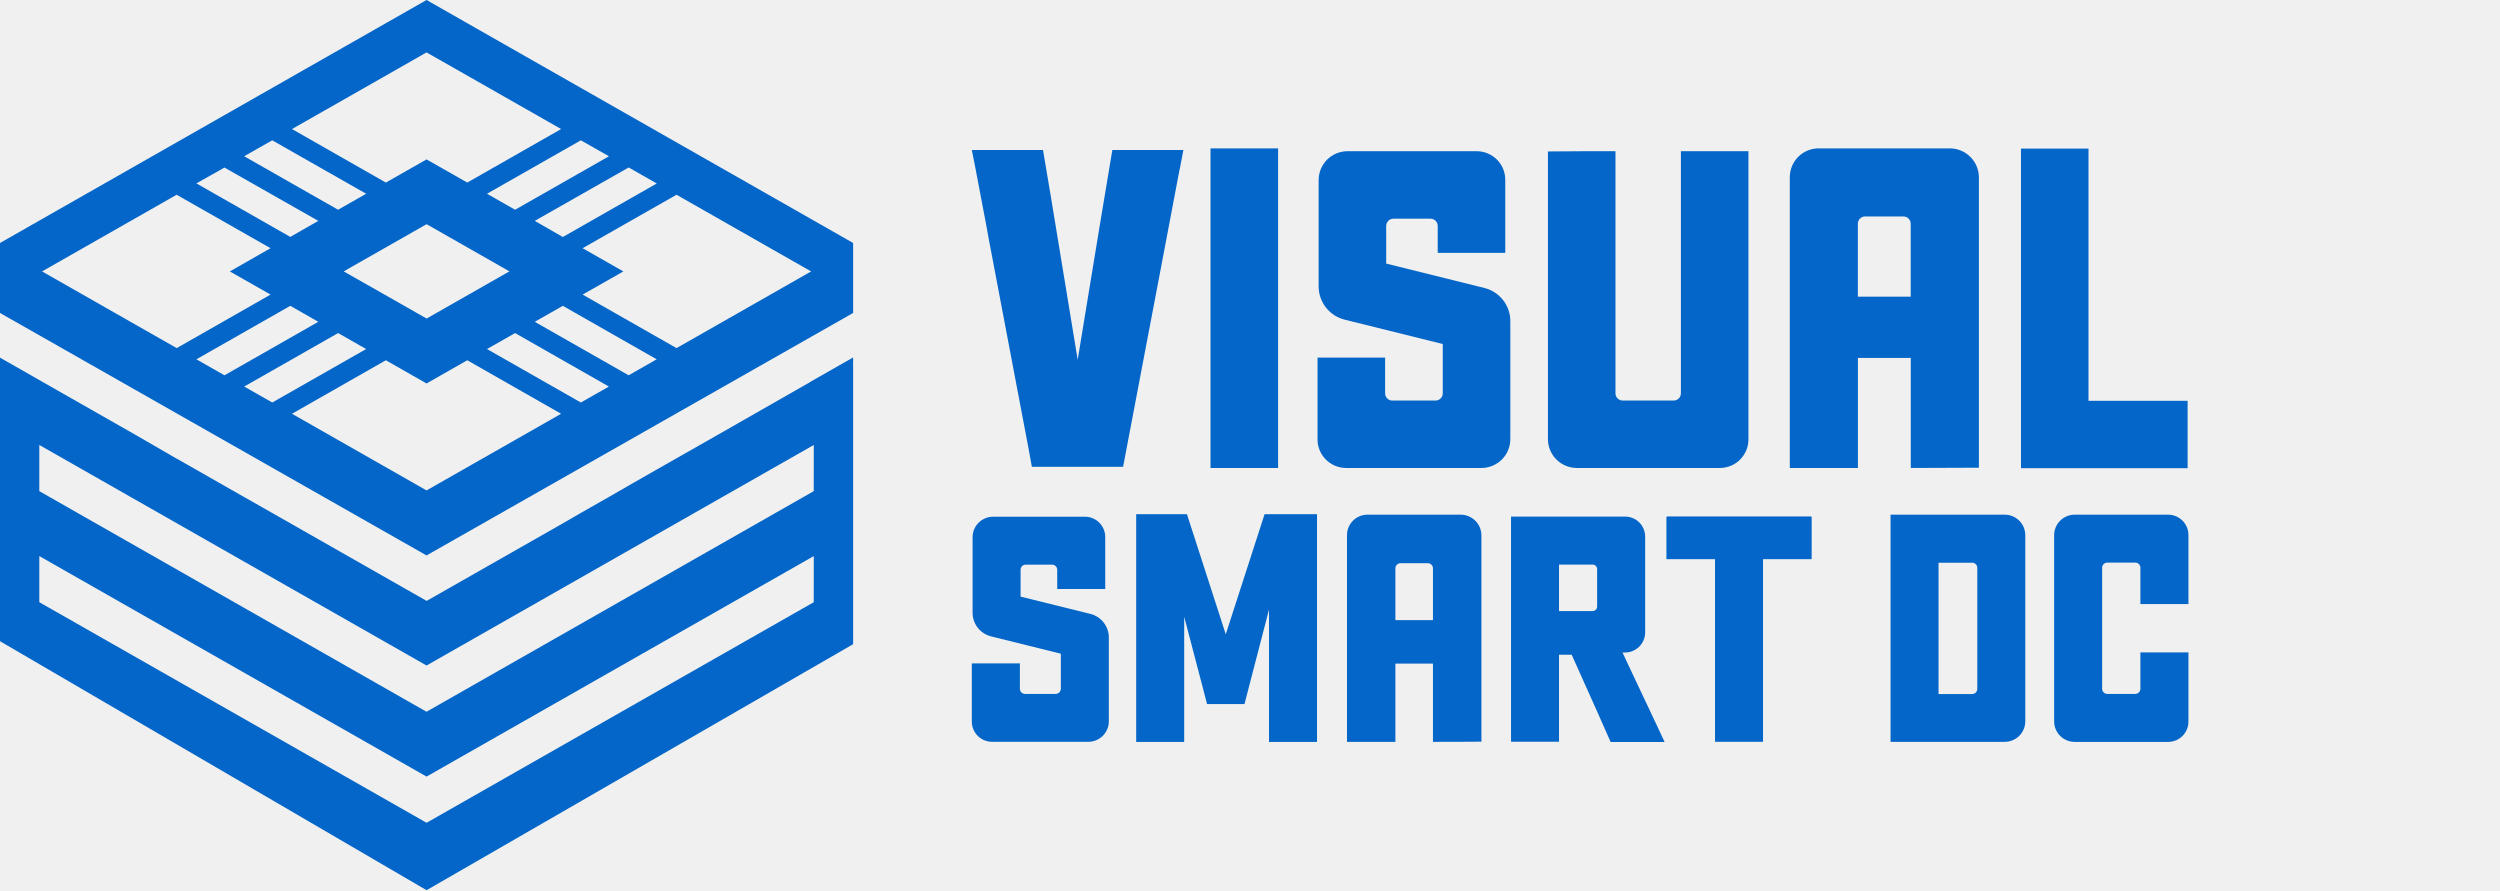
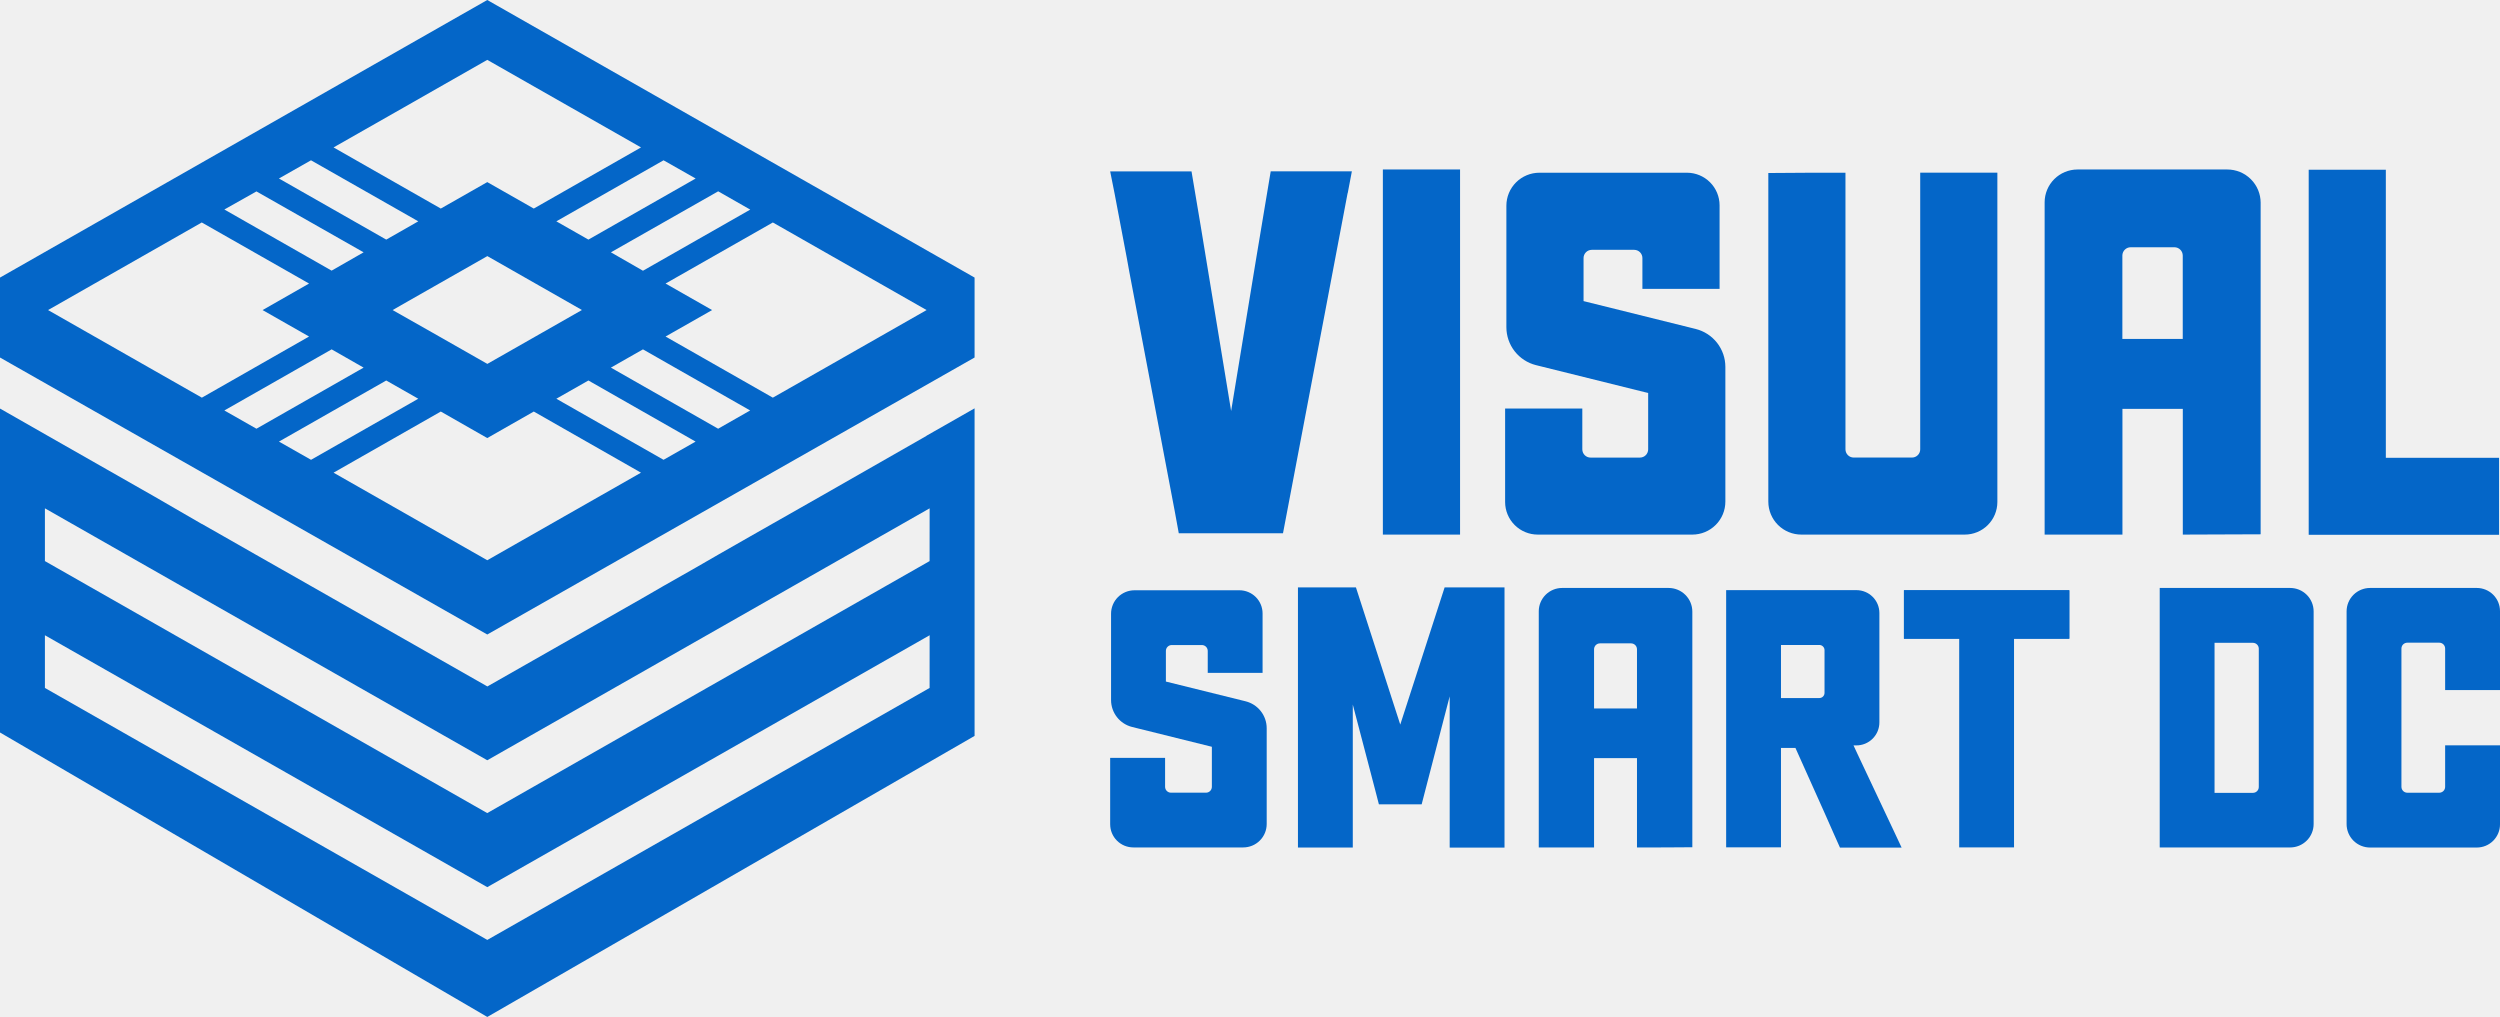
- <svg xmlns="http://www.w3.org/2000/svg" width="337" height="120" viewBox="0 0 337 120" fill="none">
+ <svg xmlns="http://www.w3.org/2000/svg" width="295" height="120" viewBox="0 0 295 120" fill="none">
  <g clip-path="url(#clip0_246_1523)">
    <path d="M109.302 51.431H109.329L96.756 58.614L91.195 61.775L88.533 63.29L84.756 65.447L82.091 66.985L78.31 69.134L75.648 70.673L57.51 81.001L39.371 70.673L36.709 69.157L35.454 68.442L32.925 67.008L30.263 65.493L26.479 63.336L23.825 61.825H23.805L18.259 58.614L5.675 51.446L0 48.208V86.434L57.502 120L115 86.838V48.185L109.302 51.431ZM109.692 81.178L57.502 110.91L5.3 81.178V74.96L57.498 104.684L109.696 74.96L109.692 81.178ZM109.692 66.208L57.494 95.944L5.3 66.208V59.983L57.498 89.711L109.696 59.983L109.692 66.208Z" fill="#0466C8" />
    <path d="M57.498 0L0 32.754V42.187L57.498 74.872L115 42.187V32.754L57.498 0ZM88.529 24.733L75.87 31.947L72.086 29.774L84.745 22.576L88.529 24.733ZM82.087 21.064L69.432 28.274L65.647 26.117L78.298 18.915L82.087 21.064ZM46.332 36.588L47.373 35.988L57.506 30.22L68.668 36.58L57.506 42.94L57.475 42.921L50.993 39.23L46.332 36.588ZM47.649 12.678L57.498 7.064L75.64 17.396L62.986 24.61L57.498 21.488L52.014 24.61L39.36 17.396L47.649 12.678ZM36.698 18.915L49.356 26.117L45.576 28.274L32.913 21.061L36.698 18.915ZM30.259 22.587L42.906 29.774L39.13 31.935L26.475 24.721L30.259 22.587ZM18.259 43.759L5.671 36.588L23.809 26.252L36.468 33.458L30.984 36.588L36.468 39.71L23.821 46.924L18.259 43.759ZM26.475 48.435L39.134 41.225L42.906 43.379L30.259 50.589L26.475 48.435ZM32.917 52.108L45.576 44.898L49.356 47.051L36.702 54.257L32.917 52.108ZM57.498 66.108L39.36 55.776L52.014 48.562L57.498 51.692L62.986 48.562L75.636 55.776L57.498 66.108ZM78.298 54.257L65.647 47.051L69.432 44.898L82.079 52.108L78.298 54.257ZM84.741 50.589L72.086 43.379L75.87 41.225L88.517 48.435L84.741 50.589ZM96.756 43.759L91.195 46.924L78.536 39.71L84.028 36.588L78.536 33.458L91.195 26.252L109.337 36.588L96.756 43.759Z" fill="#0466C8" />
    <g clip-path="url(#clip1_246_1523)">
      <path d="M172.287 20H163.178V63.082H172.287V20Z" fill="#0466C8" />
      <path d="M149.944 20.219L148.233 30.48L145.273 48.498L141.68 26.652L140.599 20.222H131C131.172 21.089 131.347 21.955 131.518 22.822L132.952 30.385L133.27 32.137L138.621 60.327C138.78 61.193 138.939 62.057 139.095 62.923H151.394L154.98 44.058L156.313 37.056L159.012 22.822L159.038 22.755L159.521 20.216L149.944 20.219Z" fill="#0466C8" />
      <path d="M200.093 38.818L186.859 35.53V30.451C186.859 30.194 186.962 29.947 187.144 29.765C187.327 29.583 187.574 29.48 187.832 29.48H192.831C193.089 29.48 193.336 29.583 193.519 29.765C193.701 29.947 193.804 30.194 193.804 30.451V34.086H202.91V24.227C202.91 23.207 202.504 22.229 201.781 21.508C201.058 20.786 200.078 20.381 199.056 20.381H181.651C180.617 20.381 179.626 20.791 178.895 21.52C178.164 22.25 177.753 23.24 177.753 24.272V38.611C177.753 39.64 178.097 40.639 178.73 41.45C179.364 42.261 180.251 42.837 181.25 43.087L194.484 46.375V53.024C194.484 53.281 194.381 53.529 194.199 53.711C194.017 53.893 193.769 53.995 193.511 53.995H187.689C187.561 53.995 187.434 53.971 187.316 53.922C187.197 53.873 187.09 53.802 186.999 53.712C186.908 53.621 186.836 53.514 186.787 53.396C186.738 53.278 186.713 53.152 186.713 53.024V48.209H177.604V59.238C177.604 60.258 178.011 61.236 178.733 61.956C179.456 62.677 180.436 63.082 181.457 63.082H199.695C200.207 63.082 200.714 62.981 201.187 62.786C201.66 62.59 202.09 62.303 202.452 61.942C202.814 61.581 203.101 61.152 203.297 60.68C203.493 60.208 203.593 59.702 203.593 59.191V43.29C203.593 42.261 203.248 41.263 202.614 40.453C201.98 39.642 201.092 39.067 200.093 38.818Z" fill="#0466C8" />
      <path d="M226.585 20.378V53.021C226.585 53.148 226.56 53.275 226.511 53.393C226.462 53.511 226.39 53.618 226.299 53.709C226.209 53.799 226.101 53.87 225.983 53.919C225.864 53.968 225.737 53.992 225.609 53.992H218.741C218.613 53.992 218.486 53.968 218.368 53.919C218.25 53.87 218.142 53.799 218.051 53.709C217.961 53.618 217.889 53.511 217.84 53.393C217.791 53.275 217.765 53.148 217.765 53.021V20.381C216.023 20.381 210.405 20.381 208.662 20.416V59.191C208.662 59.702 208.762 60.207 208.958 60.679C209.153 61.152 209.44 61.581 209.802 61.942C210.164 62.303 210.593 62.59 211.066 62.785C211.539 62.981 212.045 63.082 212.557 63.082H231.838C232.859 63.082 233.839 62.677 234.561 61.956C235.283 61.235 235.689 60.258 235.689 59.238V20.378H226.585Z" fill="#0466C8" />
      <path d="M262.817 20H245.142C244.113 20.003 243.127 20.412 242.4 21.139C241.674 21.866 241.266 22.852 241.266 23.878V63.082H250.448V52.776V48.247H257.571V63.082C259.329 63.082 264.998 63.063 266.756 63.047V23.929C266.757 23.413 266.655 22.901 266.457 22.424C266.259 21.947 265.969 21.514 265.603 21.149C265.237 20.784 264.803 20.494 264.325 20.297C263.847 20.1 263.334 19.999 262.817 20ZM257.564 39.995H250.439V30.156C250.439 30.027 250.464 29.899 250.514 29.78C250.563 29.661 250.636 29.553 250.728 29.462C250.819 29.37 250.928 29.298 251.047 29.249C251.167 29.2 251.295 29.175 251.424 29.176H256.582C256.842 29.176 257.092 29.279 257.276 29.463C257.461 29.647 257.564 29.896 257.564 30.156V39.995Z" fill="#0466C8" />
      <path d="M281.529 54.024V20.029H272.426V63.11H294.89V54.024H281.529Z" fill="#0466C8" />
      <path d="M270.238 69.379H254.846V100H270.238C270.973 100 271.677 99.709 272.196 99.19C272.716 98.672 273.008 97.969 273.008 97.236V72.143C273.008 71.41 272.716 70.707 272.196 70.188C271.677 69.67 270.973 69.379 270.238 69.379ZM266.537 92.865C266.537 93.049 266.464 93.225 266.334 93.354C266.204 93.484 266.028 93.557 265.844 93.557H261.316V75.853H265.844C266.028 75.853 266.204 75.926 266.334 76.056C266.464 76.186 266.537 76.362 266.537 76.545V92.865Z" fill="#0466C8" />
      <path d="M292.262 69.379H279.668C279.304 69.378 278.944 69.45 278.608 69.588C278.271 69.727 277.966 69.931 277.709 70.187C277.451 70.444 277.247 70.749 277.108 71.085C276.969 71.42 276.898 71.78 276.898 72.143V97.245C276.898 97.978 277.19 98.681 277.71 99.2C278.229 99.718 278.933 100.009 279.668 100.009H292.262C292.988 100.009 293.685 99.722 294.198 99.209C294.711 98.697 295 98.002 295 97.277V87.946H288.526V92.849C288.526 93.033 288.453 93.209 288.323 93.338C288.193 93.468 288.017 93.541 287.833 93.541H284.062C283.878 93.54 283.703 93.467 283.573 93.338C283.443 93.208 283.37 93.032 283.369 92.849V76.529C283.369 76.346 283.442 76.17 283.572 76.04C283.702 75.91 283.878 75.838 284.062 75.838H287.836C287.927 75.838 288.017 75.855 288.101 75.89C288.185 75.925 288.261 75.976 288.325 76.04C288.389 76.105 288.44 76.181 288.475 76.265C288.509 76.349 288.527 76.439 288.526 76.529V81.43H295V72.111C295 71.387 294.711 70.692 294.198 70.179C293.685 69.667 292.988 69.379 292.262 69.379Z" fill="#0466C8" />
      <path d="M146.981 82.753L137.575 80.424V76.805C137.575 76.622 137.648 76.446 137.778 76.316C137.908 76.186 138.085 76.114 138.269 76.114H141.82C142.004 76.114 142.18 76.188 142.309 76.317C142.439 76.447 142.512 76.622 142.513 76.805V79.395H148.984V72.387C148.984 72.028 148.914 71.673 148.776 71.341C148.639 71.009 148.437 70.707 148.183 70.453C147.929 70.199 147.627 69.997 147.295 69.86C146.962 69.722 146.606 69.652 146.246 69.652H133.874C133.51 69.652 133.15 69.723 132.814 69.862C132.478 70.001 132.172 70.205 131.915 70.462C131.658 70.719 131.454 71.025 131.315 71.36C131.176 71.696 131.105 72.056 131.105 72.419V82.61C131.106 83.341 131.352 84.05 131.803 84.625C132.254 85.2 132.884 85.608 133.595 85.784L143 88.12V92.846C143 93.029 142.927 93.206 142.797 93.335C142.667 93.465 142.49 93.538 142.307 93.538H138.173C137.99 93.537 137.814 93.464 137.684 93.334C137.554 93.205 137.481 93.029 137.48 92.846V89.425H131V97.264C131 97.623 131.07 97.979 131.208 98.31C131.345 98.642 131.547 98.944 131.801 99.197C132.055 99.451 132.357 99.652 132.689 99.79C133.022 99.927 133.378 99.997 133.738 99.997H146.701C147.065 99.997 147.425 99.925 147.761 99.786C148.097 99.647 148.402 99.444 148.659 99.187C148.916 98.93 149.12 98.626 149.259 98.29C149.399 97.955 149.47 97.595 149.47 97.232V85.93C149.47 85.199 149.225 84.49 148.773 83.914C148.322 83.338 147.691 82.93 146.981 82.753Z" fill="#0466C8" />
      <path d="M170.465 69.315L165.231 85.502L160.001 69.315H153.158V100.013H159.629V83.137L161.295 89.485L161.397 89.872L162.3 93.325L162.71 94.912H167.756L168.166 93.325L169.578 87.882L171.062 82.169V100.016H177.533V69.315H170.465Z" fill="#0466C8" />
      <path d="M196.897 69.379H184.331C183.6 69.379 182.898 69.67 182.381 70.187C181.865 70.703 181.574 71.403 181.574 72.133V100H188.099V89.456H193.164V100C194.417 100 198.445 100 199.695 99.975V72.172C199.695 71.431 199.4 70.721 198.875 70.197C198.35 69.673 197.639 69.379 196.897 69.379ZM193.164 83.597H188.099V76.615C188.099 76.523 188.117 76.432 188.152 76.347C188.188 76.262 188.239 76.185 188.305 76.12C188.37 76.055 188.448 76.004 188.533 75.969C188.618 75.934 188.709 75.916 188.801 75.917H192.464C192.65 75.917 192.828 75.99 192.959 76.121C193.09 76.252 193.164 76.43 193.164 76.615V83.597Z" fill="#0466C8" />
      <path d="M224.664 69.648V75.361H231.185V99.993H237.656V75.361H244.177V69.648H224.664Z" fill="#0466C8" />
      <path d="M244.18 69.648H224.664V75.368H244.18V69.648Z" fill="#0466C8" />
      <path d="M223.517 98.153L219.157 88.91L218.715 87.958H219.033C219.392 87.96 219.748 87.892 220.079 87.756C220.411 87.62 220.713 87.421 220.967 87.168C221.221 86.915 221.423 86.615 221.56 86.285C221.698 85.954 221.768 85.6 221.768 85.242V72.34C221.768 71.985 221.699 71.633 221.563 71.305C221.427 70.977 221.228 70.679 220.976 70.428C220.725 70.177 220.427 69.978 220.098 69.842C219.77 69.706 219.418 69.636 219.062 69.636H203.686V99.987H210.156V88.26H211.863L215.323 95.975L216.305 98.197L217.116 100.019H224.391L223.517 98.153ZM215.294 81.76C215.294 81.84 215.278 81.919 215.248 81.993C215.217 82.067 215.172 82.134 215.115 82.191C215.059 82.247 214.991 82.292 214.917 82.323C214.843 82.353 214.764 82.369 214.684 82.369H210.156V76.107H214.684C214.846 76.107 215.001 76.171 215.115 76.286C215.23 76.4 215.294 76.555 215.294 76.717V81.76Z" fill="#0466C8" />
    </g>
  </g>
  <defs>
    <clipPath id="clip0_246_1523">
-       <rect width="337" height="120" fill="white" />
+       <rect width="295" height="120" fill="white" />
    </clipPath>
    <clipPath id="clip1_246_1523">
      <rect width="164" height="80" fill="white" transform="translate(131 20)" />
    </clipPath>
  </defs>
</svg>
